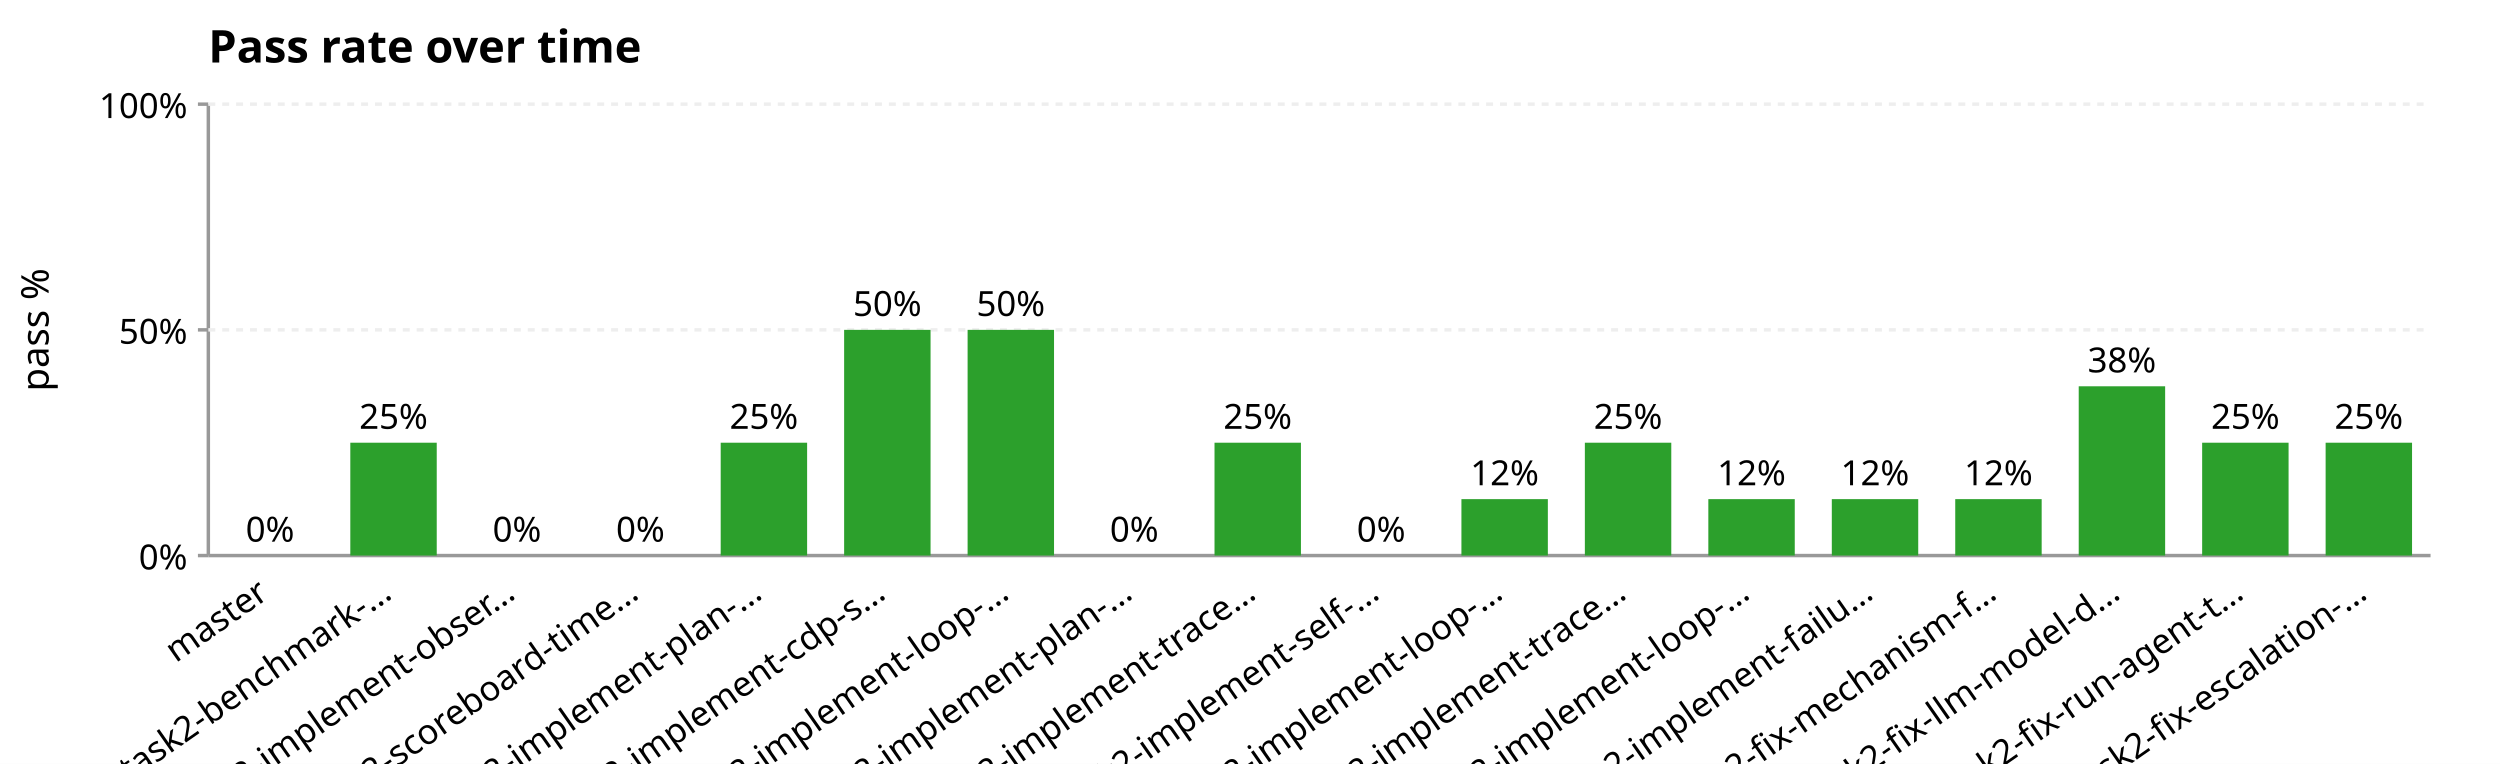
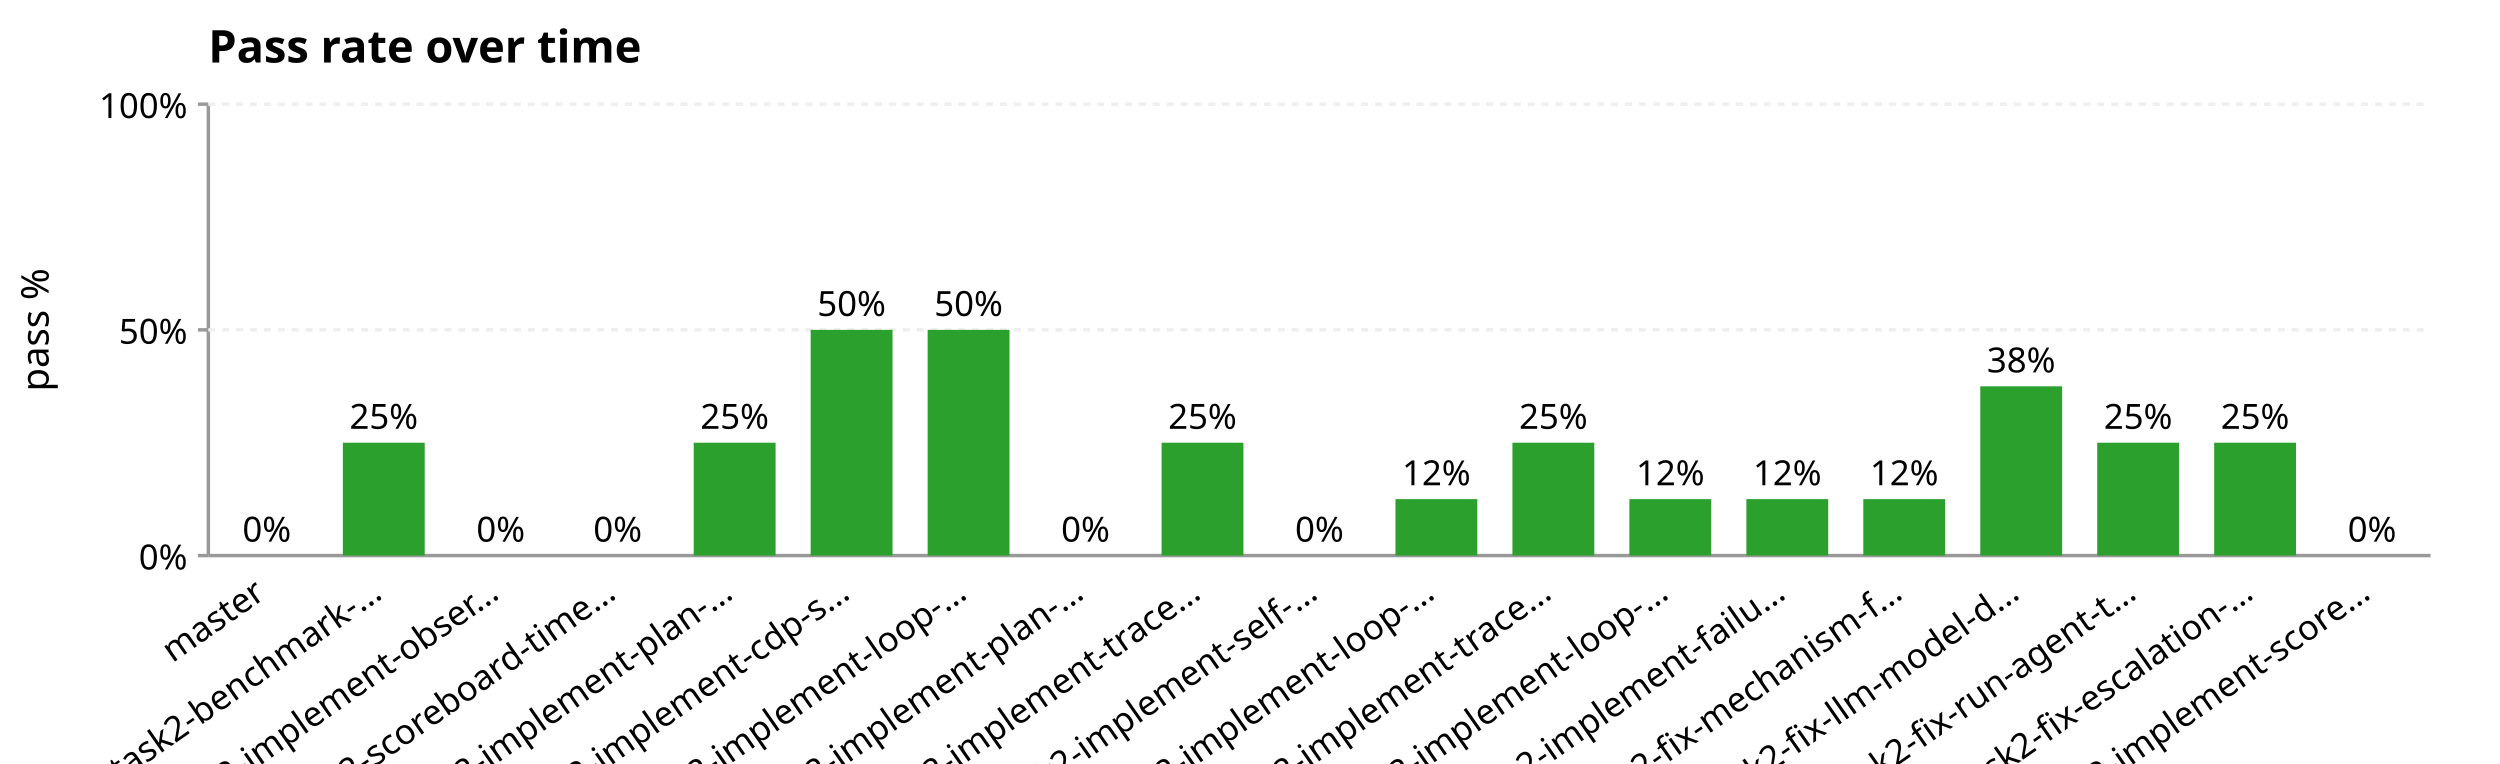
<svg xmlns="http://www.w3.org/2000/svg" viewBox="0 0 720 220" width="720" height="220" font-family="sans-serif">
  <rect width="100%" height="100%" fill="#fff" />
  <text x="60" y="18" font-size="13" font-weight="600">Pass rate over time</text>
  <line x1="60" y1="30" x2="60" y2="160" stroke="#999" />
  <line x1="60" y1="160" x2="700" y2="160" stroke="#999" />
  <line x1="57" y1="160.0" x2="60" y2="160.0" stroke="#999" />
  <text x="54" y="164.0" font-size="10" text-anchor="end" fill="#000">0%</text>
  <line x1="57" y1="95.0" x2="60" y2="95.0" stroke="#999" />
  <text x="54" y="99.0" font-size="10" text-anchor="end" fill="#000">50%</text>
  <line x1="60" y1="95.0" x2="700" y2="95.0" stroke="#eee" stroke-dasharray="2,2" />
  <line x1="57" y1="30.0" x2="60" y2="30.0" stroke="#999" />
  <text x="54" y="34.0" font-size="10" text-anchor="end" fill="#000">100%</text>
  <line x1="60" y1="30.0" x2="700" y2="30.0" stroke="#eee" stroke-dasharray="2,2" />
  <text x="14" y="95.0" font-size="11" fill="#000" transform="rotate(-90 14 95.0)" text-anchor="middle">pass %</text>
-   <rect x="65.33" y="160.00" width="24.89" height="0.00" fill="#2ca02c" />
-   <text x="77.78" y="156.00" font-size="10" text-anchor="middle" fill="#000">0%</text>
-   <text x="77.78" y="172" font-size="10" fill="#000" text-anchor="end" transform="rotate(-35 77.78 172)">master</text>
-   <rect x="100.89" y="127.50" width="24.89" height="32.50" fill="#2ca02c" />
-   <text x="113.33" y="123.50" font-size="10" text-anchor="middle" fill="#000">25%</text>
-   <text x="113.33" y="172" font-size="10" fill="#000" text-anchor="end" transform="rotate(-35 113.33 172)">feat-task2-benchmark-…</text>
-   <rect x="136.44" y="160.00" width="24.89" height="0.00" fill="#2ca02c" />
-   <text x="148.89" y="156.00" font-size="10" text-anchor="middle" fill="#000">0%</text>
-   <text x="148.89" y="172" font-size="10" fill="#000" text-anchor="end" transform="rotate(-35 148.89 172)">task2-implement-obser…</text>
-   <rect x="172.00" y="160.00" width="24.89" height="0.00" fill="#2ca02c" />
-   <text x="184.44" y="156.00" font-size="10" text-anchor="middle" fill="#000">0%</text>
-   <text x="184.44" y="172" font-size="10" fill="#000" text-anchor="end" transform="rotate(-35 184.44 172)">task2-scoreboard-time…</text>
-   <rect x="207.56" y="127.50" width="24.89" height="32.50" fill="#2ca02c" />
-   <text x="220.00" y="123.50" font-size="10" text-anchor="middle" fill="#000">25%</text>
-   <text x="220.00" y="172" font-size="10" fill="#000" text-anchor="end" transform="rotate(-35 220.00 172)">task2-implement-plan-…</text>
-   <rect x="243.11" y="95.00" width="24.89" height="65.00" fill="#2ca02c" />
-   <text x="255.56" y="91.00" font-size="10" text-anchor="middle" fill="#000">50%</text>
-   <text x="255.56" y="172" font-size="10" fill="#000" text-anchor="end" transform="rotate(-35 255.56 172)">task2-implement-cdp-s…</text>
-   <rect x="278.67" y="95.00" width="24.89" height="65.00" fill="#2ca02c" />
-   <text x="291.11" y="91.00" font-size="10" text-anchor="middle" fill="#000">50%</text>
-   <text x="291.11" y="172" font-size="10" fill="#000" text-anchor="end" transform="rotate(-35 291.11 172)">task2-implement-loop-…</text>
-   <rect x="314.22" y="160.00" width="24.89" height="0.00" fill="#2ca02c" />
-   <text x="326.67" y="156.00" font-size="10" text-anchor="middle" fill="#000">0%</text>
-   <text x="326.67" y="172" font-size="10" fill="#000" text-anchor="end" transform="rotate(-35 326.67 172)">task2-implement-plan-…</text>
-   <rect x="349.78" y="127.50" width="24.89" height="32.50" fill="#2ca02c" />
-   <text x="362.22" y="123.50" font-size="10" text-anchor="middle" fill="#000">25%</text>
-   <text x="362.22" y="172" font-size="10" fill="#000" text-anchor="end" transform="rotate(-35 362.22 172)">task2-implement-trace…</text>
-   <rect x="385.33" y="160.00" width="24.89" height="0.00" fill="#2ca02c" />
-   <text x="397.78" y="156.00" font-size="10" text-anchor="middle" fill="#000">0%</text>
-   <text x="397.78" y="172" font-size="10" fill="#000" text-anchor="end" transform="rotate(-35 397.78 172)">task2-implement-self-…</text>
-   <rect x="420.89" y="143.75" width="24.89" height="16.25" fill="#2ca02c" />
-   <text x="433.33" y="139.75" font-size="10" text-anchor="middle" fill="#000">12%</text>
-   <text x="433.33" y="172" font-size="10" fill="#000" text-anchor="end" transform="rotate(-35 433.33 172)">task2-implement-loop-…</text>
-   <rect x="456.44" y="127.50" width="24.89" height="32.50" fill="#2ca02c" />
-   <text x="468.89" y="123.50" font-size="10" text-anchor="middle" fill="#000">25%</text>
-   <text x="468.89" y="172" font-size="10" fill="#000" text-anchor="end" transform="rotate(-35 468.89 172)">task2-implement-trace…</text>
-   <rect x="492.00" y="143.75" width="24.89" height="16.25" fill="#2ca02c" />
-   <text x="504.44" y="139.75" font-size="10" text-anchor="middle" fill="#000">12%</text>
-   <text x="504.44" y="172" font-size="10" fill="#000" text-anchor="end" transform="rotate(-35 504.44 172)">task2-implement-loop-…</text>
-   <rect x="527.56" y="143.75" width="24.89" height="16.25" fill="#2ca02c" />
-   <text x="540.00" y="139.75" font-size="10" text-anchor="middle" fill="#000">12%</text>
-   <text x="540.00" y="172" font-size="10" fill="#000" text-anchor="end" transform="rotate(-35 540.00 172)">task2-implement-failu…</text>
-   <rect x="563.11" y="143.75" width="24.89" height="16.25" fill="#2ca02c" />
-   <text x="575.56" y="139.75" font-size="10" text-anchor="middle" fill="#000">12%</text>
-   <text x="575.56" y="172" font-size="10" fill="#000" text-anchor="end" transform="rotate(-35 575.56 172)">task2-fix-mechanism-f…</text>
-   <rect x="598.67" y="111.25" width="24.89" height="48.75" fill="#2ca02c" />
-   <text x="611.11" y="107.25" font-size="10" text-anchor="middle" fill="#000">38%</text>
-   <text x="611.11" y="172" font-size="10" fill="#000" text-anchor="end" transform="rotate(-35 611.11 172)">task2-fix-llm-model-d…</text>
-   <rect x="634.22" y="127.50" width="24.89" height="32.50" fill="#2ca02c" />
-   <text x="646.67" y="123.50" font-size="10" text-anchor="middle" fill="#000">25%</text>
-   <text x="646.67" y="172" font-size="10" fill="#000" text-anchor="end" transform="rotate(-35 646.67 172)">task2-fix-run-agent-t…</text>
-   <rect x="669.78" y="127.50" width="24.89" height="32.50" fill="#2ca02c" />
-   <text x="682.22" y="123.50" font-size="10" text-anchor="middle" fill="#000">25%</text>
-   <text x="682.22" y="172" font-size="10" fill="#000" text-anchor="end" transform="rotate(-35 682.22 172)">task2-fix-escalation-…</text>
+   <rect x="65.05" y="160.00" width="23.58" height="0.00" fill="#2ca02c" />
+   <text x="76.84" y="156.00" font-size="10" text-anchor="middle" fill="#000">0%</text>
+   <text x="76.84" y="172" font-size="10" fill="#000" text-anchor="end" transform="rotate(-35 76.84 172)">master</text>
+   <rect x="98.74" y="127.50" width="23.58" height="32.50" fill="#2ca02c" />
+   <text x="110.53" y="123.50" font-size="10" text-anchor="middle" fill="#000">25%</text>
+   <text x="110.53" y="172" font-size="10" fill="#000" text-anchor="end" transform="rotate(-35 110.53 172)">feat-task2-benchmark-…</text>
+   <rect x="132.42" y="160.00" width="23.58" height="0.00" fill="#2ca02c" />
+   <text x="144.21" y="156.00" font-size="10" text-anchor="middle" fill="#000">0%</text>
+   <text x="144.21" y="172" font-size="10" fill="#000" text-anchor="end" transform="rotate(-35 144.21 172)">task2-implement-obser…</text>
+   <rect x="166.11" y="160.00" width="23.58" height="0.00" fill="#2ca02c" />
+   <text x="177.89" y="156.00" font-size="10" text-anchor="middle" fill="#000">0%</text>
+   <text x="177.89" y="172" font-size="10" fill="#000" text-anchor="end" transform="rotate(-35 177.89 172)">task2-scoreboard-time…</text>
+   <rect x="199.79" y="127.50" width="23.58" height="32.50" fill="#2ca02c" />
+   <text x="211.58" y="123.50" font-size="10" text-anchor="middle" fill="#000">25%</text>
+   <text x="211.58" y="172" font-size="10" fill="#000" text-anchor="end" transform="rotate(-35 211.58 172)">task2-implement-plan-…</text>
+   <rect x="233.47" y="95.00" width="23.58" height="65.00" fill="#2ca02c" />
+   <text x="245.26" y="91.00" font-size="10" text-anchor="middle" fill="#000">50%</text>
+   <text x="245.26" y="172" font-size="10" fill="#000" text-anchor="end" transform="rotate(-35 245.26 172)">task2-implement-cdp-s…</text>
+   <rect x="267.16" y="95.00" width="23.58" height="65.00" fill="#2ca02c" />
+   <text x="278.95" y="91.00" font-size="10" text-anchor="middle" fill="#000">50%</text>
+   <text x="278.95" y="172" font-size="10" fill="#000" text-anchor="end" transform="rotate(-35 278.95 172)">task2-implement-loop-…</text>
+   <rect x="300.84" y="160.00" width="23.58" height="0.00" fill="#2ca02c" />
+   <text x="312.63" y="156.00" font-size="10" text-anchor="middle" fill="#000">0%</text>
+   <text x="312.63" y="172" font-size="10" fill="#000" text-anchor="end" transform="rotate(-35 312.63 172)">task2-implement-plan-…</text>
+   <rect x="334.53" y="127.50" width="23.58" height="32.50" fill="#2ca02c" />
+   <text x="346.32" y="123.50" font-size="10" text-anchor="middle" fill="#000">25%</text>
+   <text x="346.32" y="172" font-size="10" fill="#000" text-anchor="end" transform="rotate(-35 346.32 172)">task2-implement-trace…</text>
+   <rect x="368.21" y="160.00" width="23.58" height="0.00" fill="#2ca02c" />
+   <text x="380.00" y="156.00" font-size="10" text-anchor="middle" fill="#000">0%</text>
+   <text x="380.00" y="172" font-size="10" fill="#000" text-anchor="end" transform="rotate(-35 380.00 172)">task2-implement-self-…</text>
+   <rect x="401.89" y="143.75" width="23.58" height="16.25" fill="#2ca02c" />
+   <text x="413.68" y="139.75" font-size="10" text-anchor="middle" fill="#000">12%</text>
+   <text x="413.68" y="172" font-size="10" fill="#000" text-anchor="end" transform="rotate(-35 413.68 172)">task2-implement-loop-…</text>
+   <rect x="435.58" y="127.50" width="23.58" height="32.50" fill="#2ca02c" />
+   <text x="447.37" y="123.50" font-size="10" text-anchor="middle" fill="#000">25%</text>
+   <text x="447.37" y="172" font-size="10" fill="#000" text-anchor="end" transform="rotate(-35 447.37 172)">task2-implement-trace…</text>
+   <rect x="469.26" y="143.75" width="23.58" height="16.25" fill="#2ca02c" />
+   <text x="481.05" y="139.75" font-size="10" text-anchor="middle" fill="#000">12%</text>
+   <text x="481.05" y="172" font-size="10" fill="#000" text-anchor="end" transform="rotate(-35 481.05 172)">task2-implement-loop-…</text>
+   <rect x="502.95" y="143.75" width="23.58" height="16.25" fill="#2ca02c" />
+   <text x="514.74" y="139.75" font-size="10" text-anchor="middle" fill="#000">12%</text>
+   <text x="514.74" y="172" font-size="10" fill="#000" text-anchor="end" transform="rotate(-35 514.74 172)">task2-implement-failu…</text>
+   <rect x="536.63" y="143.75" width="23.58" height="16.25" fill="#2ca02c" />
+   <text x="548.42" y="139.75" font-size="10" text-anchor="middle" fill="#000">12%</text>
+   <text x="548.42" y="172" font-size="10" fill="#000" text-anchor="end" transform="rotate(-35 548.42 172)">task2-fix-mechanism-f…</text>
+   <rect x="570.32" y="111.25" width="23.58" height="48.75" fill="#2ca02c" />
+   <text x="582.11" y="107.25" font-size="10" text-anchor="middle" fill="#000">38%</text>
+   <text x="582.11" y="172" font-size="10" fill="#000" text-anchor="end" transform="rotate(-35 582.11 172)">task2-fix-llm-model-d…</text>
+   <rect x="604.00" y="127.50" width="23.58" height="32.50" fill="#2ca02c" />
+   <text x="615.79" y="123.50" font-size="10" text-anchor="middle" fill="#000">25%</text>
+   <text x="615.79" y="172" font-size="10" fill="#000" text-anchor="end" transform="rotate(-35 615.79 172)">task2-fix-run-agent-t…</text>
+   <rect x="637.68" y="127.50" width="23.58" height="32.50" fill="#2ca02c" />
+   <text x="649.47" y="123.50" font-size="10" text-anchor="middle" fill="#000">25%</text>
+   <text x="649.47" y="172" font-size="10" fill="#000" text-anchor="end" transform="rotate(-35 649.47 172)">task2-fix-escalation-…</text>
+   <rect x="671.37" y="160.00" width="23.58" height="0.00" fill="#2ca02c" />
+   <text x="683.16" y="156.00" font-size="10" text-anchor="middle" fill="#000">0%</text>
+   <text x="683.16" y="172" font-size="10" fill="#000" text-anchor="end" transform="rotate(-35 683.16 172)">task2-implement-score…</text>
</svg>
